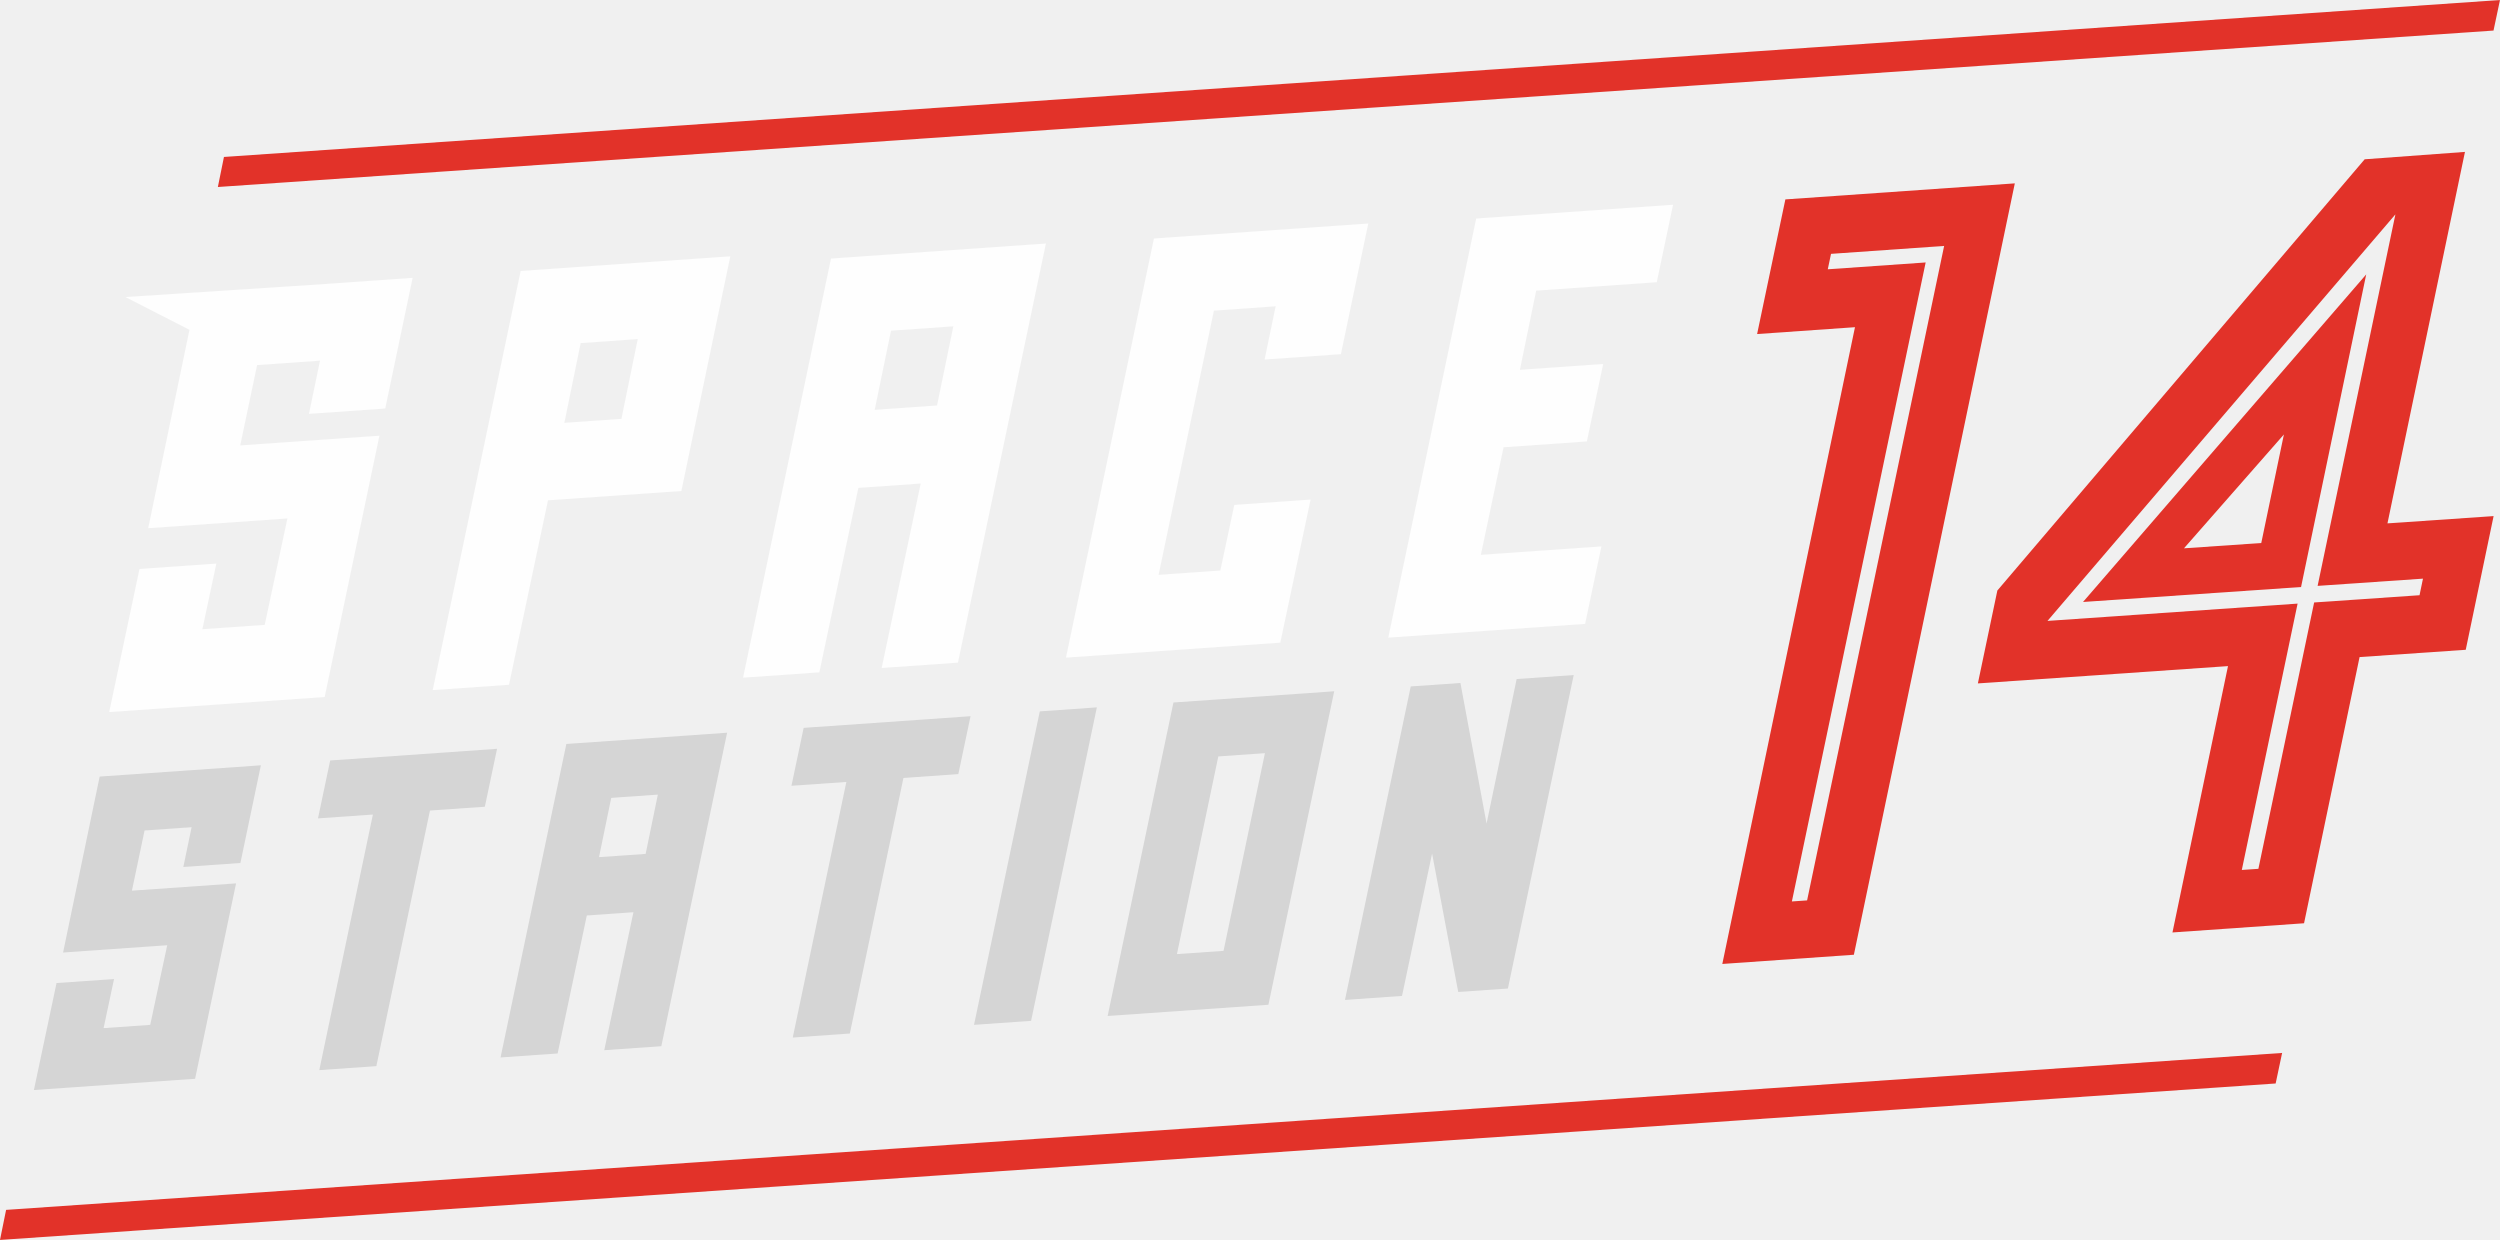
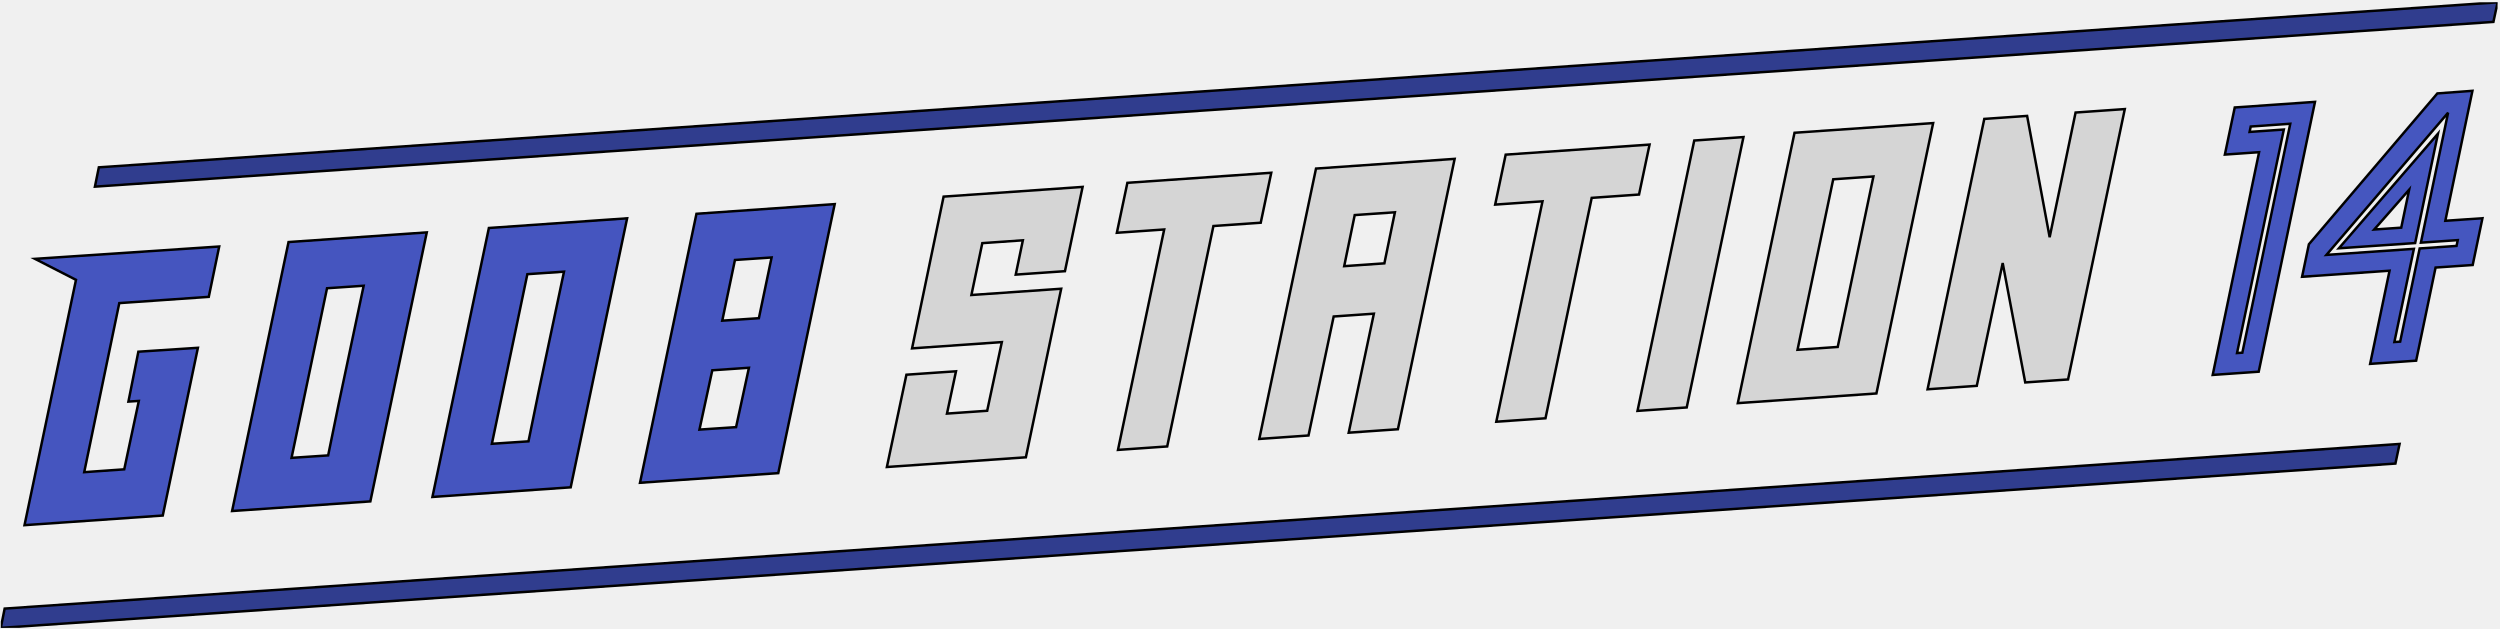
- <svg xmlns="http://www.w3.org/2000/svg" width="113.674mm" height="56.38mm" viewBox="0 0 113.674 56.38" version="1.1" id="svg3223">
-   <defs id="defs3217" />
-   <g id="layer1" transform="translate(-56.55604,-109.3041)">
-     <g transform="translate(-3.779915,-23.48222)" id="g2559">
-       <path id="path148" style="fill:#e23229;fill-opacity:1;fill-rule:nonzero;stroke:none;stroke-width:0.348" d="m 143.444,145.031 0.148,-0.702 5.143,-0.36 -6.231,29.758 -0.692,0.048 6.083,-29.055 z m 1.187,31.167 7.318,-35.074 -10.433,0.729 -1.285,6.122 4.45,-0.311 -6.032,28.953 z" />
-       <path id="path152" style="fill:#e23229;fill-opacity:1;fill-rule:nonzero;stroke:none;stroke-width:0.348" d="m 169.254,142.534 -3.537,16.892 4.791,-0.329 -0.157,0.754 -4.792,0.329 -2.535,12.111 -0.754,0.052 2.537,-12.111 -11.373,0.787 z m -18.985,21.327 11.373,-0.787 -2.525,12.111 5.983,-0.418 2.525,-12.104 4.827,-0.331 1.267,-6.079 -4.826,0.331 3.524,-16.891 -4.56,0.336 -16.702,19.608 z" />
-       <path id="path156" style="fill:#fefefe;fill-opacity:1;fill-rule:nonzero;stroke:none;stroke-width:0.348" d="m 88.592,151.832 -2.595,0.181 0.742,-3.627 2.595,-0.182 z m -4.582,-6.724 -3.999,19.056 3.469,-0.242 1.774,-8.388 6.064,-0.423 2.225,-10.67 z" />
-       <path id="path160" style="fill:#fefefe;fill-opacity:1;fill-rule:nonzero;stroke:none;stroke-width:0.348" d="m 100.85,147.822 2.834,-0.198 -0.742,3.6 -2.834,0.198 z m -6.727,15.777 3.469,-0.242 1.774,-8.387 2.834,-0.198 -1.775,8.387 3.469,-0.243 3.999,-19.056 -9.772,0.683 z" />
-       <path id="path164" style="fill:#fefefe;fill-opacity:1;fill-rule:nonzero;stroke:none;stroke-width:0.348" d="m 108.805,162.688 9.746,-0.681 1.377,-6.505 -3.469,0.243 -0.635,2.983 -2.807,0.197 2.515,-12.014 2.807,-0.198 -0.502,2.42 3.469,-0.243 1.245,-5.94 -9.746,0.681 z" />
-       <path id="path168" style="fill:#fefefe;fill-opacity:1;fill-rule:nonzero;stroke:none;stroke-width:0.348" d="m 135.668,145.618 0.741,-3.521 -8.951,0.626 -3.998,19.056 8.951,-0.626 0.741,-3.521 -5.482,0.383 1.033,-4.892 3.787,-0.265 0.742,-3.521 -3.787,0.265 0.741,-3.601 z" />
-       <path id="path172" style="fill:#d5d5d5;fill-opacity:1;fill-rule:nonzero;stroke:none;stroke-width:0.348" d="m 71.07,172.953 -4.735,0.331 0.574,-2.735 2.139,-0.15 -0.376,1.809 2.595,-0.181 0.931,-4.443 -7.33,0.512 -1.664,8.001 4.735,-0.331 -0.773,3.62 -2.12,0.148 0.476,-2.232 -2.615,0.182 -1.03,4.866 7.33,-0.512 z" />
-       <path id="path176" style="fill:#d5d5d5;fill-opacity:1;fill-rule:nonzero;stroke:none;stroke-width:0.348" d="m 74.795,169.998 2.496,-0.174 -2.437,11.621 2.595,-0.182 2.437,-11.621 2.496,-0.174 0.555,-2.634 -7.588,0.531 z" />
-       <path id="path180" style="fill:#d5d5d5;fill-opacity:1;fill-rule:nonzero;stroke:none;stroke-width:0.348" d="m 87.573,171.759 0.555,-2.693 2.12,-0.148 -0.555,2.694 z m 2.833,8.598 2.992,-14.255 -7.31,0.512 -2.992,14.255 2.595,-0.182 1.327,-6.274 2.12,-0.148 -1.327,6.274 z" />
-       <path id="path184" style="fill:#d5d5d5;fill-opacity:1;fill-rule:nonzero;stroke:none;stroke-width:0.348" d="m 98.978,179.781 2.437,-11.621 2.496,-0.175 0.555,-2.634 -7.588,0.531 -0.555,2.634 2.496,-0.174 -2.437,11.621 z" />
-       <path id="path188" style="fill:#d5d5d5;fill-opacity:1;fill-rule:nonzero;stroke:none;stroke-width:0.348" d="m 104.624,179.386 2.595,-0.181 2.991,-14.255 -2.595,0.182 z" />
-       <path id="path192" style="fill:#d5d5d5;fill-opacity:1;fill-rule:nonzero;stroke:none;stroke-width:0.348" d="m 115.732,167.181 2.12,-0.148 -1.882,8.987 -2.119,0.148 z m -5.032,11.802 7.31,-0.51 2.992,-14.255 -7.31,0.51 z" />
-       <path id="path196" style="fill:#d5d5d5;fill-opacity:1;fill-rule:nonzero;stroke:none;stroke-width:0.348" d="m 124.085,178.071 1.367,-6.475 1.189,6.296 2.259,-0.158 2.992,-14.255 -2.595,0.182 -1.367,6.574 -1.189,-6.395 -2.259,0.158 -2.991,14.255 z" />
-       <path id="path200" style="fill:#fefefe;fill-opacity:1;fill-rule:nonzero;stroke:none;stroke-width:0.348" d="m 66.678,158.658 -1.377,6.505 9.798,-0.685 2.489,-11.88 -6.329,0.442 0.768,-3.655 2.86,-0.2 -0.503,2.419 3.469,-0.243 1.245,-5.94 -4.328,0.303 -8.729,0.57 2.91,1.489 -1.876,9.019 6.329,-0.442 -1.032,4.84 -2.834,0.197 0.635,-2.984 z" />
-       <path id="path204" style="fill:#e23229;fill-opacity:1;fill-rule:nonzero;stroke:none;stroke-width:0.348" d="m 70.519,139.923 -0.277,1.366 103.473,-7.113 0.294,-1.389 z" />
-       <path id="path208" style="fill:#e23229;fill-opacity:1;fill-rule:nonzero;stroke:none;stroke-width:0.348" d="m 60.336,189.166 103.473,-7.114 0.294,-1.389 -103.49,7.136 z" />
-       <path id="path1772" d="m 167.927,145.263 -12.877,14.895 9.914,-0.68 z m -3.743,7.278 -1.029,4.936 -3.515,0.241 z" style="fill:#e23229;fill-opacity:1;stroke:none;stroke-width:0.263px;stroke-linecap:butt;stroke-linejoin:miter;stroke-opacity:1" />
-     </g>
+ <svg xmlns="http://www.w3.org/2000/svg" width="1002" height="252" viewBox="0 0 1002 252" fill="none" version="1.1" id="svg16">
+   <g clip-path="url(#clip0_235_486)" id="g16">
+     <path d="M39.62 67.065L38.043 74.808L999.361 8.779L1001.03 0.92L39.62 67.065Z" fill="#4556BF" id="path1" style="stroke:#000000;stroke-opacity:1;fill:#303d8e;fill-opacity:1" />
+     <path d="M0.314 251.65L960.082 185.794L961.748 177.937L1.867 243.921L0.314 251.65Z" fill="#4556BF" id="path2" style="stroke:#000000;stroke-opacity:1;fill:#303d8e;fill-opacity:1" />
+     <path d="M30.456 112.169L9.823 210.487L65.24 206.625L79.321 139.399L55.454 140.962L51.473 160.957L55.641 160.686L49.795 188.109L33.751 189.247L47.809 121.487L65.742 120.233L83.675 118.979L87.858 98.802L14.006 103.748L30.456 112.169Z" fill="white" id="path3" style="fill:#4555bf;fill-opacity:1;stroke:#000000;stroke-opacity:1" />
+     <path fill-rule="evenodd" clip-rule="evenodd" d="M93.02 204.821L113.653 106.504L115.648 97.017L171.055 93.137L162.518 133.734L148.438 200.96L93.02 204.821ZM116.849 183.509L131.524 182.525L135.724 161.981L145.758 114.525L131.072 115.531L116.849 183.509Z" fill="white" id="path4" style="stroke:#000000;stroke-opacity:1;fill:#4555bf;fill-opacity:1" />
+     <path fill-rule="evenodd" clip-rule="evenodd" d="M173.315 199.182L193.948 100.864L195.943 91.377L251.351 87.497L242.813 128.094L228.733 195.32L173.315 199.182ZM197.145 177.87L211.819 176.885L216.019 156.341L226.053 108.886L211.367 109.891L197.145 177.87Z" fill="white" id="path5" style="stroke:#000000;stroke-opacity:1;fill:#4555bf;fill-opacity:1" />
+     <path fill-rule="evenodd" clip-rule="evenodd" d="M334.548 81.808L279.14 85.688L256.513 193.493L311.93 189.631L334.548 81.808ZM295.017 171.197L280.342 172.181L285.486 148.409L300.171 147.402L295.017 171.197ZM294.566 104.202L309.252 103.197L304.158 127.534L289.48 128.525L294.566 104.202Z" fill="white" id="path6" style="stroke:#000000;stroke-opacity:1;fill:#4555bf;fill-opacity:1" />
+     <path d="m 425.325,115.725 -35.985,2.514 4.366,-20.788 16.259,-1.138 -2.859,13.754 19.725,-1.376 7.075,-33.778 -55.711,3.891 -12.644,60.827 35.986,-2.515 -5.875,27.521 -16.112,1.129 3.616,-16.966 -19.875,1.386 -7.831,36.993 55.711,-3.89 z" fill="#d5d5d5" id="path7" style="stroke:#000000;stroke-opacity:1" />
+     <path d="m 447.636,93.299 18.971,-1.324 -18.519,88.344 19.725,-1.384 18.521,-88.343 18.97,-1.324 4.216,-20.027 -57.667,4.034 z" fill="#d5d5d5" id="path8" style="stroke:#000000;stroke-opacity:1" />
+     <path d="m 538.753,106.678 4.215,-20.474 16.111,-1.128 -4.218,20.476 z m 21.528,65.363 22.74,-108.368 -55.562,3.889 -22.736,108.368 19.725,-1.384 10.087,-47.694 16.111,-1.128 -10.088,47.696 z" fill="#d5d5d5" id="path9" style="stroke:#000000;stroke-opacity:1" />
+     <path d="m 619.434,167.647 18.521,-88.344 18.971,-1.332 4.218,-20.022 -57.667,4.034 -4.216,20.021 18.97,-1.324 -18.519,88.344 z" fill="#d5d5d5" id="path10" style="stroke:#000000;stroke-opacity:1" />
+     <path d="m 656.315,164.682 19.724,-1.376 22.736,-108.367 -19.724,1.383 z" fill="#d5d5d5" id="path11" style="stroke:#000000;stroke-opacity:1" />
+     <path d="m 734.755,71.861 16.111,-1.128 -14.307,68.323 -16.109,1.129 z m -38.245,89.72 55.558,-3.881 22.736,-108.367 -55.56,3.88 z" fill="#d5d5d5" id="path12" style="stroke:#000000;stroke-opacity:1" />
+     <path d="m 792.293,154.647 10.386,-49.224 9.034,47.863 17.165,-1.201 22.739,-108.367 -19.724,1.384 -10.392,49.972 -9.033,-48.616 -17.165,1.2 -22.731,108.368 z" fill="#d5d5d5" id="path13" style="stroke:#000000;stroke-opacity:1" />
+     <path d="M901.631 52.876L902.089 50.71L917.942 49.6L898.735 141.359L896.601 141.508L915.353 51.917L901.631 52.876ZM905.29 148.979L927.851 40.828L895.688 43.077L891.726 61.956L905.446 60.996L886.849 150.273L905.29 148.979Z" fill="#4556BF" id="path14" style="stroke:#000000;stroke-opacity:1" />
+     <path d="M981.197 45.167L970.294 97.253L985.064 96.24L984.581 98.565L969.807 99.579L961.991 136.923L959.666 137.083L967.488 99.739L932.427 102.166L981.197 45.167ZM922.67 110.929L957.731 108.501L949.948 145.845L968.392 144.555L976.177 107.233L991.056 106.212L994.962 87.467L980.086 88.488L990.95 36.404L976.892 37.439L925.403 97.901L922.67 110.929Z" fill="#4556BF" id="path15" style="stroke:#000000;stroke-opacity:1" />
+     <path d="M977.128 53.585L937.431 99.514L967.993 97.416L977.128 53.585ZM965.589 76.025L962.417 91.246L951.58 91.99L965.589 76.025Z" fill="#4556BF" id="path16" style="stroke:#000000;stroke-opacity:1" />
  </g>
+   <defs id="defs16">
+     <clipPath id="clip0_235_486">
+       <rect width="1000.71" height="250.73" fill="white" transform="translate(0.314453 0.920166)" id="rect16" />
+     </clipPath>
+   </defs>
</svg>
